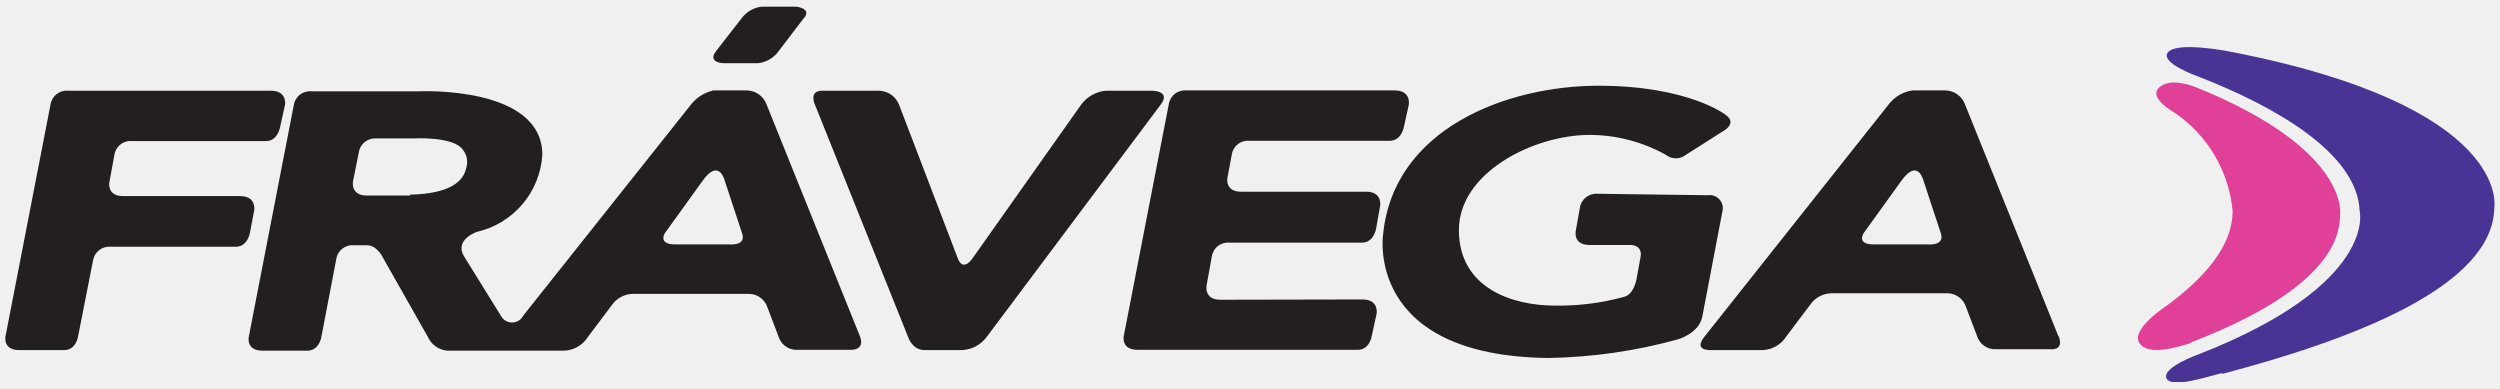
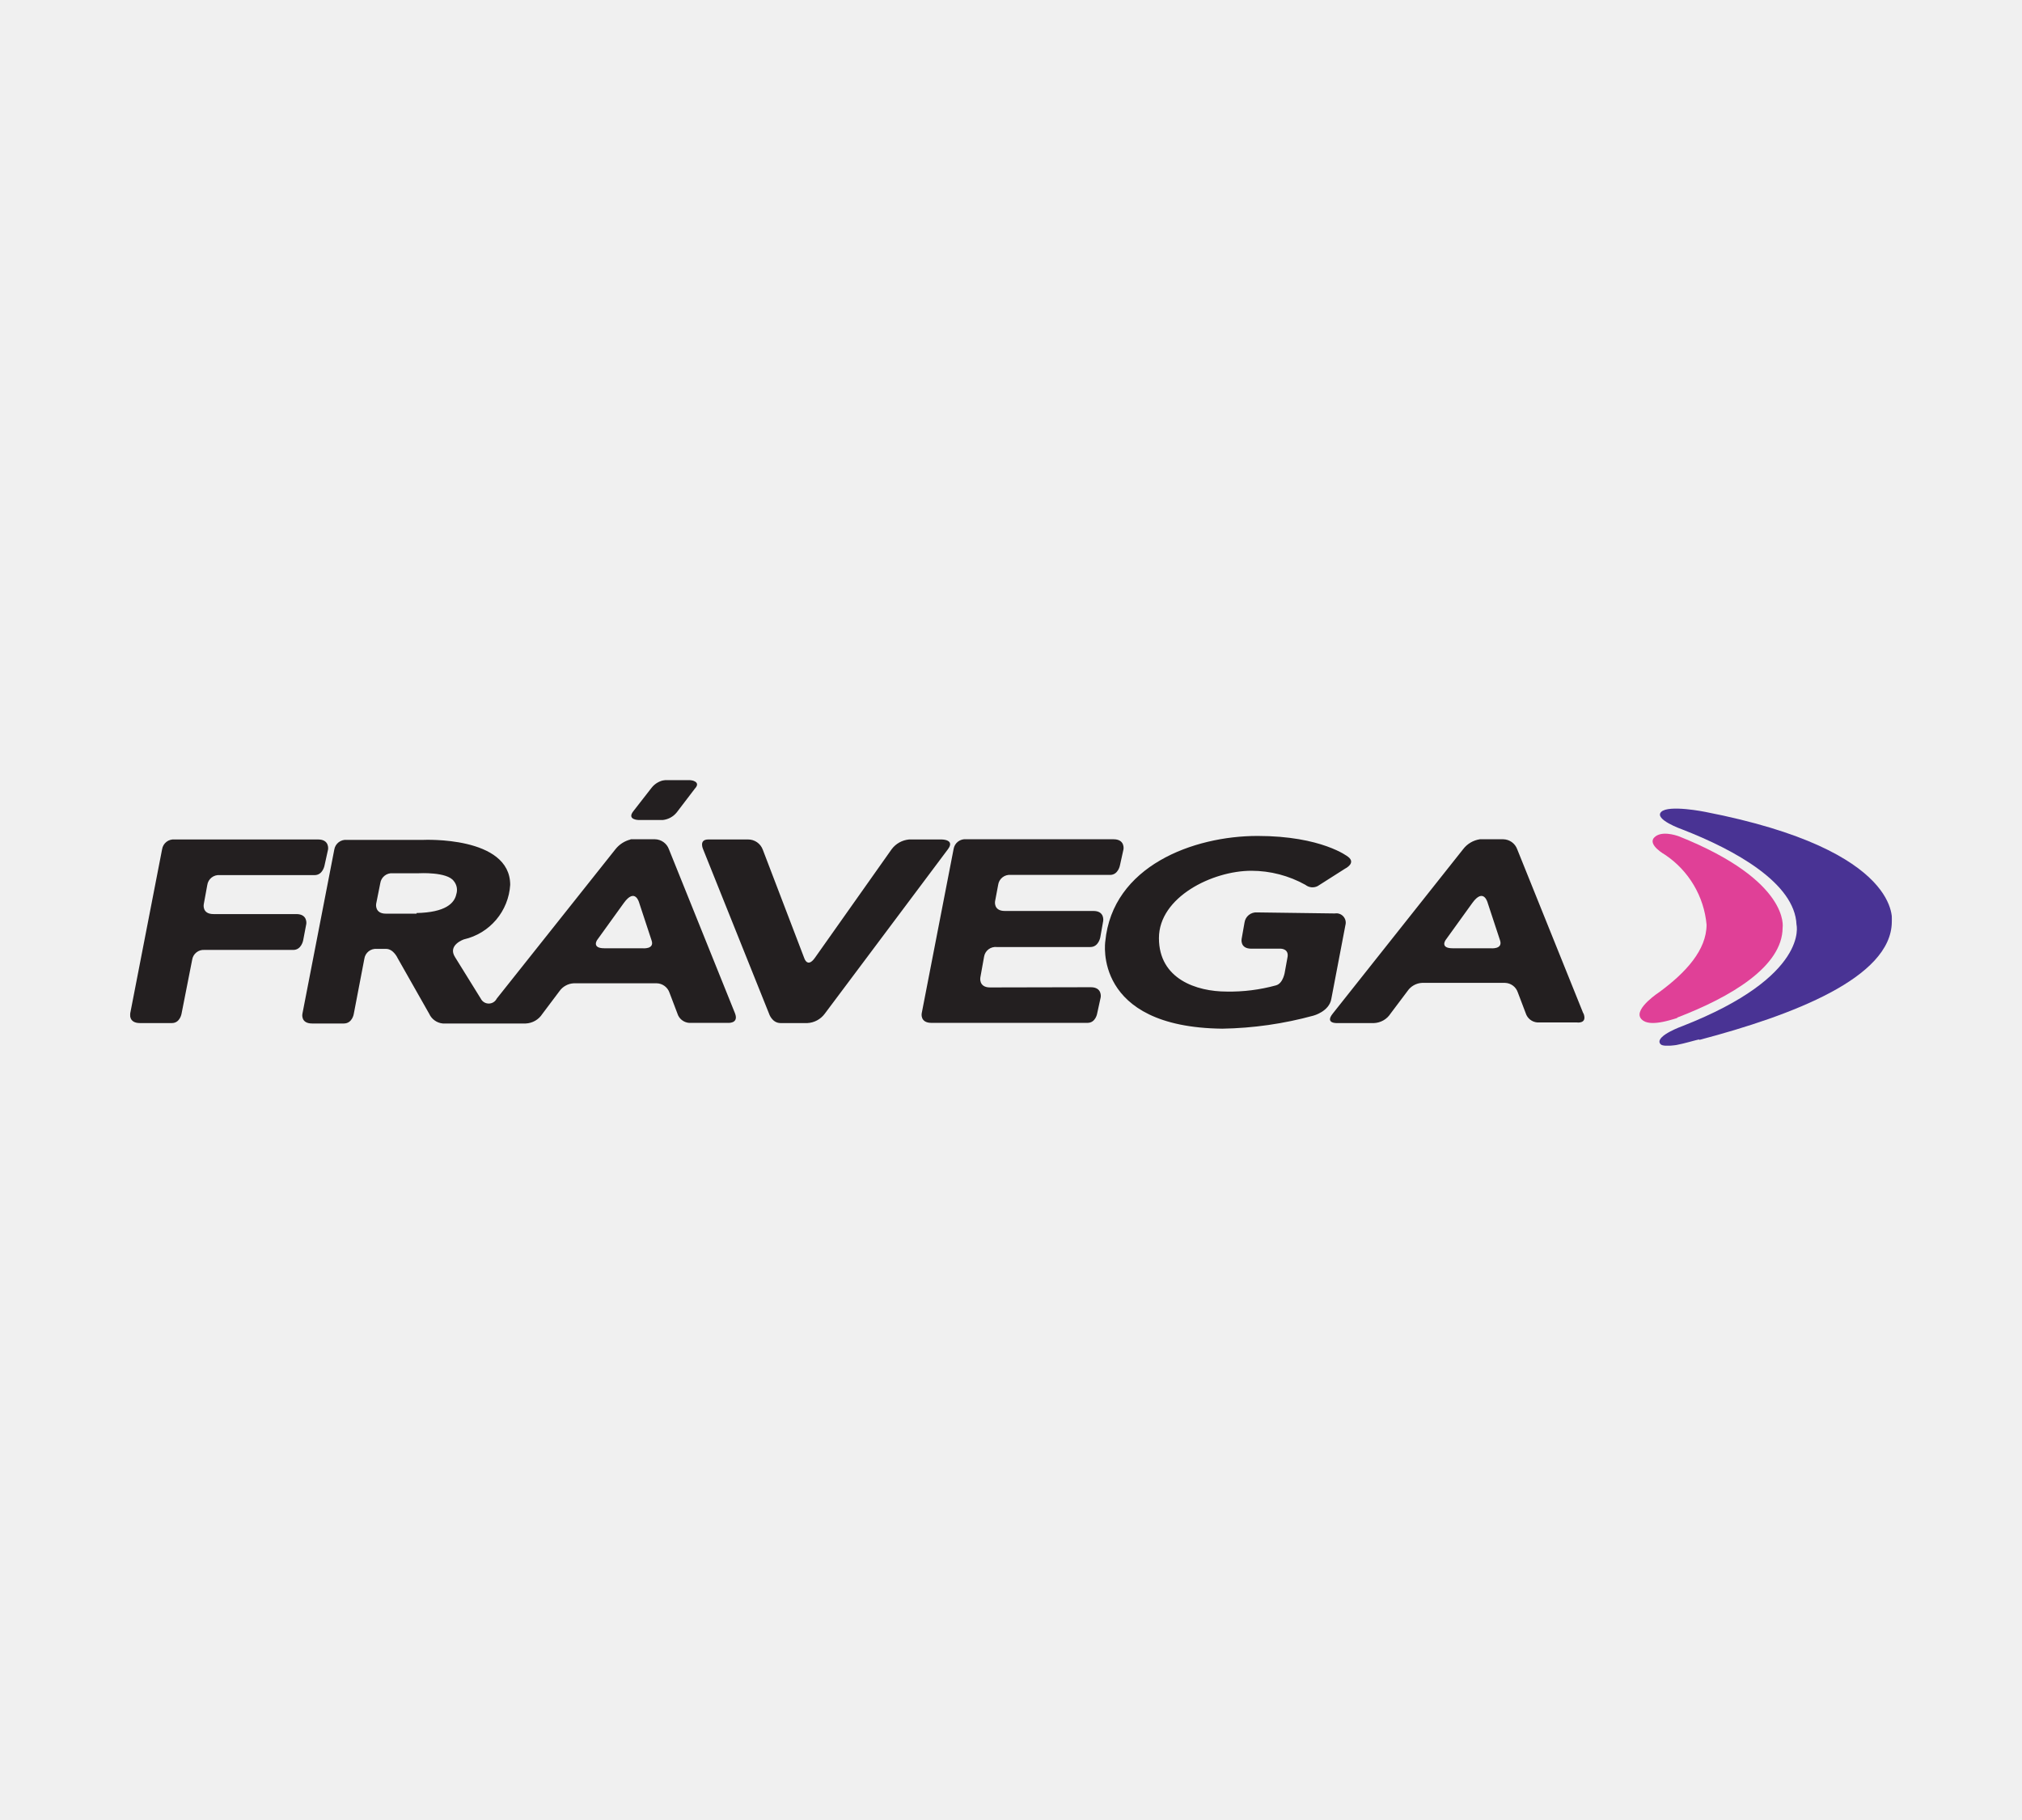
- <svg xmlns="http://www.w3.org/2000/svg" width="180" height="28" viewBox="0 0 180 28" fill="none">
-   <g clip-path="url(#clip0_1624_183)">
-     <path fill-rule="evenodd" clip-rule="evenodd" d="M18.308 15.11C18.308 15.11 18.455 14.119 17.296 14.119H8.865C7.685 14.119 7.875 13.129 7.875 13.129L8.233 11.169C8.275 10.867 8.432 10.592 8.672 10.404C8.912 10.215 9.215 10.127 9.519 10.157H19.151C19.994 10.157 20.163 9.166 20.163 9.166L20.521 7.543C20.521 7.543 20.689 6.532 19.509 6.532H4.924C4.623 6.501 4.323 6.587 4.084 6.771C3.844 6.955 3.685 7.224 3.638 7.522L0.392 24.236C0.392 24.236 0.202 25.206 1.383 25.206H4.629C5.472 25.206 5.619 24.236 5.619 24.236L6.694 18.777C6.736 18.479 6.891 18.209 7.126 18.02C7.361 17.832 7.659 17.741 7.959 17.766H16.98C17.823 17.766 17.992 16.775 17.992 16.775L18.308 15.11ZM87.863 21.581C86.683 21.581 86.872 20.569 86.872 20.569L87.252 18.461C87.299 18.163 87.458 17.894 87.697 17.71C87.936 17.526 88.237 17.44 88.537 17.471H98.064C98.907 17.471 99.076 16.48 99.076 16.48L99.371 14.815C99.371 14.815 99.54 13.803 98.38 13.803H89.359C88.2 13.803 88.369 12.834 88.369 12.834L88.685 11.148C88.727 10.845 88.884 10.571 89.124 10.383C89.364 10.194 89.667 10.106 89.971 10.136H100.067C100.91 10.136 101.078 9.145 101.078 9.145L101.437 7.522C101.437 7.522 101.605 6.511 100.425 6.511H85.439C85.139 6.48 84.838 6.566 84.599 6.75C84.36 6.934 84.2 7.203 84.153 7.501L80.907 24.215C80.907 24.215 80.718 25.185 81.898 25.185H97.769C98.612 25.185 98.76 24.215 98.76 24.215L99.118 22.571C99.118 22.571 99.287 21.56 98.106 21.56L87.863 21.581ZM115.031 13.951C114.726 13.926 114.422 14.02 114.183 14.212C113.944 14.404 113.788 14.68 113.746 14.984L113.451 16.649C113.451 16.649 113.261 17.639 114.441 17.639H117.434C117.434 17.639 118.319 17.639 118.109 18.567L117.856 19.958C117.856 19.958 117.708 21.159 116.949 21.37C115.316 21.82 113.627 22.033 111.933 22.002C108.877 22.002 105.041 20.738 105.041 16.564C105.041 12.391 110.479 9.714 114.441 9.714C116.367 9.716 118.261 10.21 119.942 11.148C120.116 11.285 120.325 11.37 120.546 11.393C120.766 11.415 120.988 11.374 121.186 11.274L123.968 9.504C123.968 9.504 125.149 8.934 124.263 8.281C124.263 8.281 121.608 6.173 115.074 6.173C108.54 6.173 100.319 9.229 99.582 16.902C99.582 16.902 98.254 25.628 111.49 25.775C114.625 25.723 117.741 25.276 120.764 24.447C120.764 24.447 122.366 24.026 122.577 22.74L124.01 15.236C124.051 15.083 124.053 14.922 124.016 14.767C123.978 14.613 123.902 14.47 123.795 14.353C123.688 14.235 123.554 14.146 123.403 14.095C123.253 14.043 123.092 14.03 122.935 14.056L115.031 13.951ZM66.554 25.206C65.668 25.206 65.373 24.236 65.373 24.236L58.671 7.522C58.671 7.522 58.207 6.532 59.198 6.532H63.245C63.57 6.529 63.888 6.626 64.156 6.811C64.424 6.996 64.628 7.259 64.741 7.564L68.957 18.588C68.957 18.588 69.273 19.642 70.031 18.588L77.851 7.522C78.06 7.242 78.326 7.009 78.631 6.838C78.936 6.667 79.273 6.563 79.622 6.532H82.952C82.952 6.532 84.343 6.532 83.563 7.543L71.043 24.258C70.837 24.537 70.571 24.767 70.265 24.931C69.959 25.096 69.62 25.189 69.273 25.206H66.554ZM148.207 24.215L141.483 7.522C141.377 7.231 141.186 6.979 140.934 6.798C140.682 6.617 140.381 6.517 140.071 6.511H137.69C137.01 6.612 136.398 6.975 135.982 7.522L122.725 24.236C121.839 25.332 123.294 25.206 123.294 25.206H126.919C127.257 25.192 127.587 25.096 127.881 24.927C128.174 24.759 128.423 24.522 128.605 24.236L130.334 21.939C130.499 21.697 130.719 21.497 130.975 21.355C131.231 21.212 131.516 21.131 131.809 21.117H140.24C140.531 21.124 140.813 21.221 141.047 21.395C141.281 21.568 141.455 21.81 141.547 22.087L142.348 24.194C142.428 24.456 142.586 24.686 142.801 24.855C143.015 25.025 143.276 25.125 143.549 25.143H147.554C147.554 25.143 148.65 25.311 148.228 24.215H148.207ZM138.701 17.597H134.907C133.622 17.597 134.191 16.775 134.191 16.775L136.91 13.002C138.09 11.358 138.49 13.002 138.49 13.002L139.734 16.775C140.071 17.745 138.764 17.597 138.764 17.597H138.701ZM51.294 6.532C50.685 6.682 50.144 7.03 49.755 7.522L37.678 22.719C37.603 22.87 37.487 22.997 37.344 23.086C37.2 23.175 37.035 23.222 36.866 23.222C36.698 23.222 36.532 23.175 36.389 23.086C36.246 22.997 36.13 22.87 36.055 22.719L33.441 18.503C32.64 17.26 34.348 16.691 34.348 16.691C35.624 16.398 36.772 15.699 37.619 14.7C38.466 13.701 38.967 12.455 39.048 11.148C39.048 6.152 30.195 6.574 30.195 6.574H22.439C22.139 6.543 21.838 6.629 21.599 6.813C21.36 6.997 21.2 7.266 21.153 7.564L17.907 24.279C17.907 24.279 17.718 25.248 18.898 25.248H22.123C22.987 25.248 23.134 24.279 23.134 24.279L24.209 18.672C24.252 18.37 24.409 18.096 24.649 17.907C24.888 17.719 25.192 17.63 25.495 17.66H26.422C27.181 17.66 27.603 18.609 27.603 18.609L30.807 24.258C30.929 24.532 31.123 24.768 31.367 24.942C31.612 25.116 31.899 25.222 32.198 25.248H40.629C40.967 25.234 41.297 25.138 41.59 24.97C41.884 24.801 42.132 24.564 42.315 24.279L44.043 21.981C44.209 21.74 44.428 21.54 44.684 21.397C44.94 21.254 45.226 21.173 45.519 21.159H53.95C54.241 21.166 54.523 21.263 54.757 21.437C54.99 21.61 55.165 21.852 55.256 22.129L56.057 24.236C56.136 24.495 56.291 24.723 56.502 24.892C56.712 25.061 56.968 25.163 57.237 25.185H61.137C61.137 25.185 62.338 25.311 61.917 24.215L55.193 7.522C55.087 7.231 54.895 6.979 54.643 6.798C54.391 6.617 54.091 6.517 53.781 6.511H51.294V6.532ZM52.474 17.597H48.617C47.331 17.597 47.879 16.775 47.879 16.775L50.598 13.002C51.779 11.358 52.179 13.002 52.179 13.002L53.422 16.775C53.781 17.745 52.474 17.597 52.474 17.597ZM29.521 14.077H26.401C25.242 14.077 25.411 13.087 25.411 13.087L25.832 10.979C25.874 10.681 26.029 10.41 26.264 10.222C26.499 10.034 26.797 9.943 27.097 9.967H29.753C29.753 9.967 32.64 9.799 33.315 10.768C33.465 10.951 33.566 11.168 33.611 11.4C33.655 11.632 33.64 11.871 33.568 12.096C33.378 13.002 32.493 13.951 29.521 14.014V14.077ZM57.343 0.482H54.814C54.262 0.555 53.762 0.843 53.422 1.283L51.568 3.665C50.893 4.529 52.095 4.55 52.095 4.55H54.582C54.857 4.519 55.123 4.435 55.365 4.301C55.608 4.167 55.821 3.987 55.994 3.77L57.828 1.368C58.544 0.609 57.343 0.482 57.343 0.482Z" fill="#231F20" />
-     <path fill-rule="evenodd" clip-rule="evenodd" d="M160.032 26.913C169.538 24.405 179.507 20.59 179.592 14.941C179.592 14.941 180.898 7.67 160.622 3.728C160.622 3.728 156.891 2.97 156.132 3.728C155.374 4.487 158.24 5.499 158.24 5.499C163.678 7.607 169.727 10.979 169.896 15.194C169.896 15.194 171.224 20.443 158.325 25.501C158.325 25.501 155.648 26.45 155.985 27.23C156.322 28.009 158.936 27.103 159.969 26.871" fill="#493394" />
-     <path fill-rule="evenodd" clip-rule="evenodd" d="M157.734 24.658C163.235 22.55 168.463 19.452 168.484 15.511C168.484 15.511 169.327 10.768 157.945 6.216C157.587 6.089 156.111 5.604 155.416 6.342C154.72 7.08 156.533 8.091 156.533 8.091C157.719 8.888 158.713 9.938 159.442 11.167C160.172 12.396 160.618 13.772 160.748 15.194C160.748 17.766 158.641 20.063 155.985 22.023C155.985 22.023 153.413 23.689 154.025 24.679C154.636 25.67 156.786 24.995 157.797 24.679" fill="#E04097" />
+ <svg xmlns="http://www.w3.org/2000/svg" width="140" height="126" viewBox="0 0 140 126" fill="none">
+   <mask id="mask0_2894_6785" style="mask-type:luminance" maskUnits="userSpaceOnUse" x="9" y="54" width="122" height="19">
+     <path d="M131 54H9V72.392H131V54Z" fill="white" />
+   </mask>
+   <g mask="url(#mask0_2894_6785)">
+     <path fill-rule="evenodd" clip-rule="evenodd" d="M21.209 63.956C21.209 63.956 21.309 63.282 20.52 63.282H14.781C13.978 63.282 14.107 62.608 14.107 62.608L14.351 61.273C14.38 61.068 14.487 60.881 14.65 60.753C14.813 60.625 15.02 60.564 15.226 60.585H21.782C22.356 60.585 22.471 59.911 22.471 59.911L22.715 58.806C22.715 58.806 22.83 58.117 22.026 58.117H12.099C11.894 58.096 11.69 58.155 11.527 58.28C11.364 58.406 11.256 58.589 11.224 58.792L9.014 70.168C9.014 70.168 8.885 70.828 9.689 70.828H11.898C12.472 70.828 12.572 70.168 12.572 70.168L13.304 66.453C13.332 66.25 13.437 66.065 13.598 65.937C13.758 65.809 13.96 65.747 14.165 65.764H20.305C20.879 65.764 20.993 65.09 20.993 65.09L21.209 63.956ZM68.551 68.361C67.748 68.361 67.877 67.672 67.877 67.672L68.135 66.237C68.167 66.034 68.275 65.851 68.438 65.726C68.601 65.6 68.806 65.542 69.01 65.563H75.495C76.069 65.563 76.183 64.889 76.183 64.889L76.384 63.755C76.384 63.755 76.499 63.067 75.71 63.067H69.57C68.781 63.067 68.895 62.407 68.895 62.407L69.111 61.259C69.139 61.054 69.246 60.867 69.409 60.739C69.573 60.61 69.779 60.55 69.986 60.571H76.858C77.432 60.571 77.546 59.896 77.546 59.896L77.79 58.792C77.79 58.792 77.905 58.103 77.102 58.103H66.901C66.697 58.082 66.492 58.14 66.329 58.266C66.167 58.391 66.058 58.574 66.026 58.777L63.817 70.154C63.817 70.154 63.688 70.814 64.491 70.814H75.294C75.868 70.814 75.968 70.154 75.968 70.154L76.212 69.035C76.212 69.035 76.327 68.346 75.523 68.346L68.551 68.361ZM87.043 63.167C86.835 63.151 86.629 63.214 86.466 63.345C86.303 63.476 86.197 63.663 86.168 63.87L85.968 65.004C85.968 65.004 85.838 65.678 86.641 65.678H88.679C88.679 65.678 89.281 65.678 89.138 66.309L88.966 67.256C88.966 67.256 88.865 68.074 88.349 68.217C87.237 68.523 86.087 68.668 84.934 68.647C82.854 68.647 80.243 67.787 80.243 64.946C80.243 62.106 83.945 60.284 86.641 60.284C87.952 60.285 89.242 60.621 90.386 61.259C90.504 61.353 90.646 61.411 90.797 61.426C90.947 61.441 91.098 61.413 91.232 61.345L93.126 60.14C93.126 60.14 93.93 59.753 93.327 59.308C93.327 59.308 91.52 57.873 87.072 57.873C82.625 57.873 77.029 59.954 76.528 65.176C76.528 65.176 75.624 71.115 84.633 71.216C86.767 71.18 88.888 70.876 90.945 70.312C90.945 70.312 92.036 70.025 92.179 69.15L93.155 64.042C93.183 63.938 93.184 63.828 93.159 63.723C93.133 63.618 93.081 63.521 93.008 63.441C92.935 63.361 92.844 63.3 92.741 63.265C92.639 63.23 92.53 63.221 92.423 63.239L87.043 63.167ZM54.047 70.828C53.444 70.828 53.244 70.168 53.244 70.168L48.682 58.792C48.682 58.792 48.366 58.117 49.04 58.117H51.795C52.016 58.115 52.233 58.182 52.415 58.308C52.597 58.434 52.736 58.613 52.813 58.82L55.682 66.323C55.682 66.323 55.898 67.041 56.414 66.323L61.737 58.792C61.879 58.601 62.06 58.442 62.267 58.326C62.475 58.21 62.705 58.139 62.942 58.117H65.208C65.208 58.117 66.155 58.117 65.624 58.806L57.103 70.183C56.962 70.373 56.782 70.529 56.573 70.641C56.365 70.753 56.134 70.817 55.898 70.828H54.047ZM109.624 70.154L105.048 58.792C104.975 58.593 104.845 58.422 104.674 58.299C104.502 58.176 104.297 58.108 104.086 58.103H102.466C102.003 58.172 101.586 58.419 101.303 58.792L92.28 70.168C91.677 70.914 92.667 70.828 92.667 70.828H95.135C95.365 70.818 95.589 70.753 95.789 70.638C95.989 70.524 96.158 70.362 96.282 70.168L97.459 68.604C97.571 68.44 97.721 68.304 97.895 68.207C98.07 68.11 98.263 68.054 98.463 68.045H104.201C104.4 68.05 104.591 68.116 104.751 68.234C104.91 68.352 105.028 68.517 105.091 68.705L105.636 70.139C105.691 70.317 105.798 70.474 105.945 70.59C106.09 70.705 106.268 70.773 106.454 70.785H109.18C109.18 70.785 109.926 70.9 109.638 70.154H109.624ZM103.154 65.649H100.572C99.697 65.649 100.084 65.09 100.084 65.09L101.935 62.522C102.738 61.403 103.01 62.522 103.01 62.522L103.857 65.09C104.086 65.749 103.197 65.649 103.197 65.649H103.154ZM43.66 58.117C43.246 58.22 42.878 58.457 42.613 58.792L34.393 69.135C34.342 69.238 34.263 69.325 34.165 69.385C34.068 69.445 33.955 69.477 33.84 69.477C33.726 69.477 33.613 69.445 33.516 69.385C33.418 69.325 33.339 69.238 33.288 69.135L31.509 66.266C30.964 65.42 32.126 65.032 32.126 65.032C32.995 64.833 33.776 64.357 34.353 63.677C34.929 62.997 35.27 62.149 35.325 61.259C35.325 57.859 29.3 58.146 29.3 58.146H24.02C23.816 58.125 23.611 58.184 23.449 58.309C23.286 58.434 23.177 58.617 23.145 58.82L20.936 70.197C20.936 70.197 20.807 70.857 21.61 70.857H23.805C24.393 70.857 24.494 70.197 24.494 70.197L25.226 66.381C25.254 66.175 25.361 65.989 25.524 65.86C25.688 65.732 25.894 65.672 26.101 65.692H26.732C27.248 65.692 27.535 66.338 27.535 66.338L29.716 70.183C29.799 70.369 29.931 70.53 30.098 70.648C30.264 70.767 30.459 70.839 30.663 70.857H36.401C36.631 70.847 36.856 70.782 37.056 70.667C37.255 70.552 37.425 70.391 37.549 70.197L38.725 68.633C38.838 68.469 38.987 68.332 39.162 68.236C39.336 68.138 39.53 68.083 39.73 68.074H45.468C45.666 68.078 45.858 68.144 46.017 68.263C46.177 68.381 46.295 68.545 46.358 68.734L46.903 70.168C46.956 70.344 47.062 70.499 47.205 70.614C47.348 70.729 47.523 70.799 47.706 70.814H50.36C50.36 70.814 51.178 70.9 50.891 70.154L46.314 58.792C46.242 58.593 46.112 58.422 45.94 58.299C45.769 58.176 45.564 58.108 45.353 58.103H43.66V58.117ZM44.464 65.649H41.838C40.963 65.649 41.336 65.09 41.336 65.09L43.187 62.522C43.99 61.403 44.263 62.522 44.263 62.522L45.109 65.09C45.353 65.749 44.464 65.649 44.464 65.649ZM28.841 63.253H26.718C25.928 63.253 26.043 62.579 26.043 62.579L26.33 61.144C26.359 60.941 26.464 60.757 26.624 60.629C26.784 60.501 26.987 60.439 27.191 60.456H28.998C28.998 60.456 30.964 60.341 31.423 61.001C31.525 61.125 31.594 61.273 31.624 61.431C31.654 61.589 31.644 61.752 31.595 61.905C31.466 62.522 30.864 63.167 28.841 63.21V63.253ZM47.778 54H46.056C45.681 54.05 45.341 54.246 45.109 54.545L43.847 56.166C43.388 56.755 44.206 56.769 44.206 56.769H45.898C46.086 56.748 46.267 56.69 46.432 56.599C46.597 56.508 46.742 56.385 46.86 56.238L48.108 54.602C48.596 54.086 47.778 54 47.778 54Z" fill="#231F20" />
+     <path fill-rule="evenodd" clip-rule="evenodd" d="M117.673 71.99C124.143 70.283 130.928 67.686 130.986 63.842C130.986 63.842 131.875 58.892 118.074 56.209C118.074 56.209 115.535 55.693 115.018 56.209C114.502 56.726 116.453 57.414 116.453 57.414C120.154 58.849 124.272 61.144 124.387 64.014C124.387 64.014 125.291 67.586 116.511 71.029C116.511 71.029 114.689 71.675 114.918 72.205C115.148 72.736 116.927 72.119 117.63 71.962" fill="#493394" />
+     <path fill-rule="evenodd" clip-rule="evenodd" d="M116.109 70.455C119.853 69.02 123.411 66.912 123.426 64.229C123.426 64.229 123.999 61.001 116.252 57.902C116.009 57.816 115.004 57.486 114.531 57.988C114.057 58.49 115.291 59.179 115.291 59.179C116.099 59.721 116.775 60.436 117.271 61.272C117.768 62.109 118.072 63.045 118.16 64.014C118.16 65.764 116.726 67.328 114.918 68.662C114.918 68.662 113.168 69.795 113.584 70.469C114 71.144 115.463 70.685 116.152 70.469" fill="#E04097" />
  </g>
-   <defs>
-     <clipPath id="clip0_1624_183">
-       <rect width="179.241" height="27.021" fill="white" transform="translate(0.371094 0.482422)" />
-     </clipPath>
-   </defs>
</svg>
